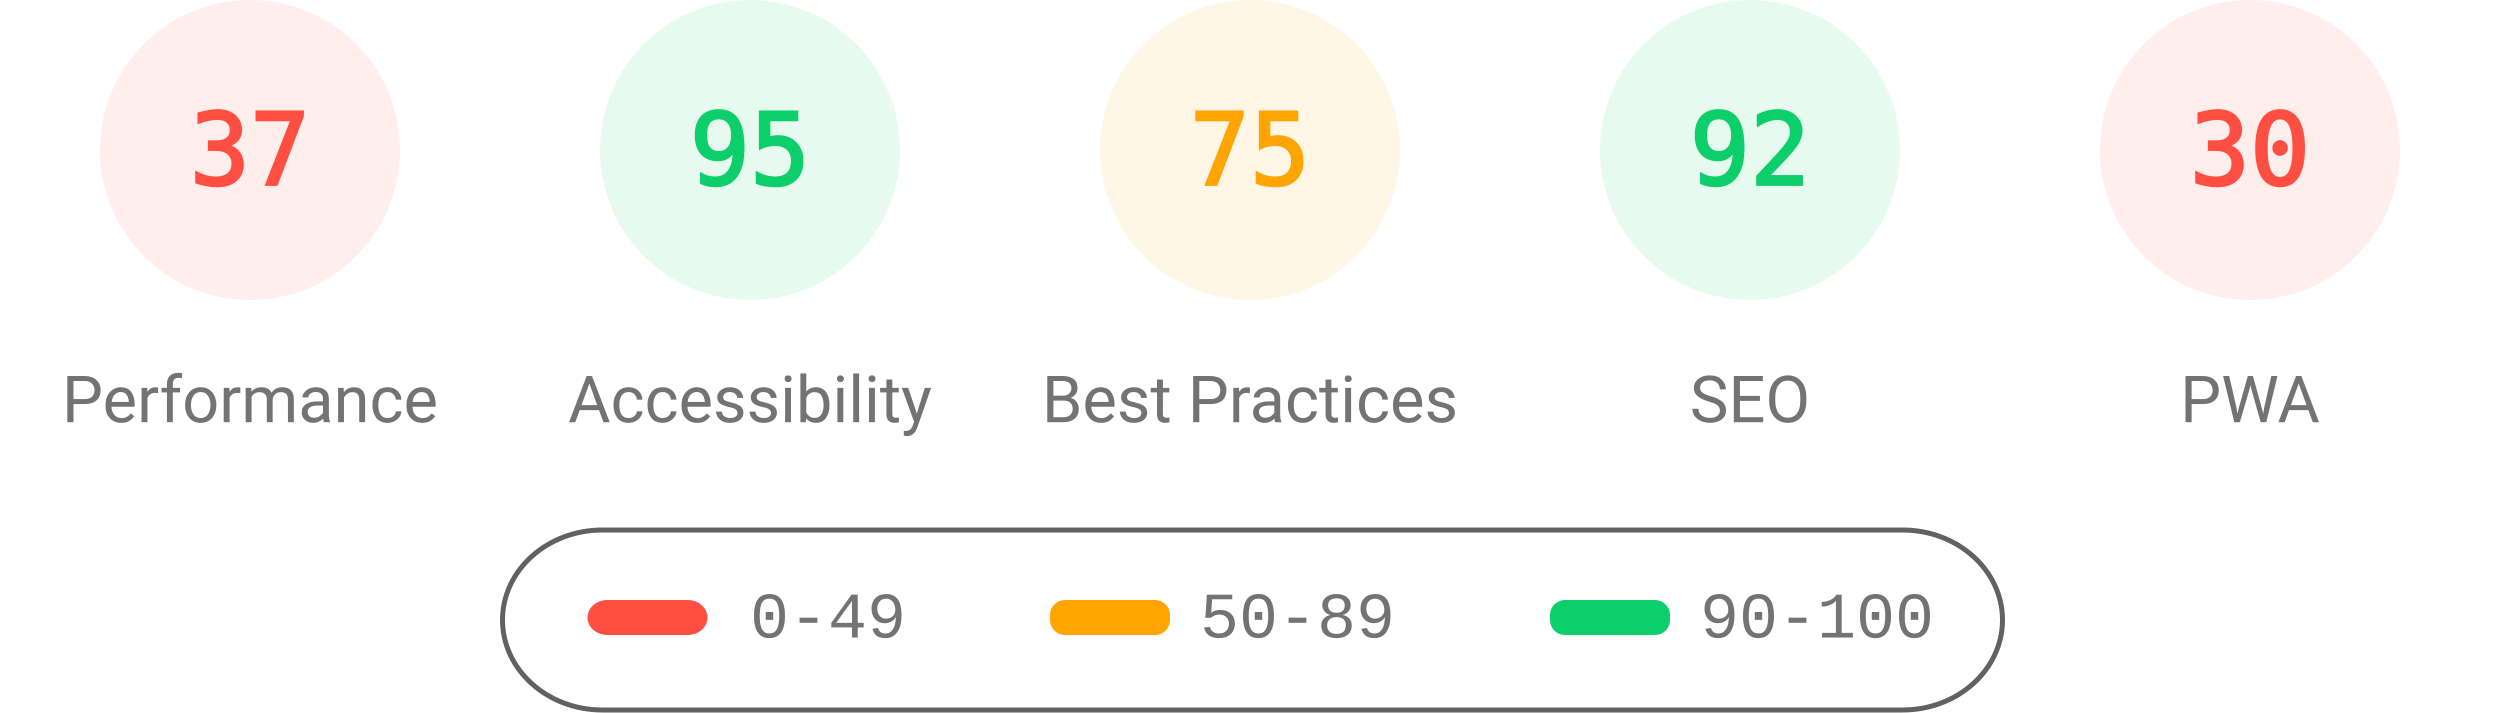
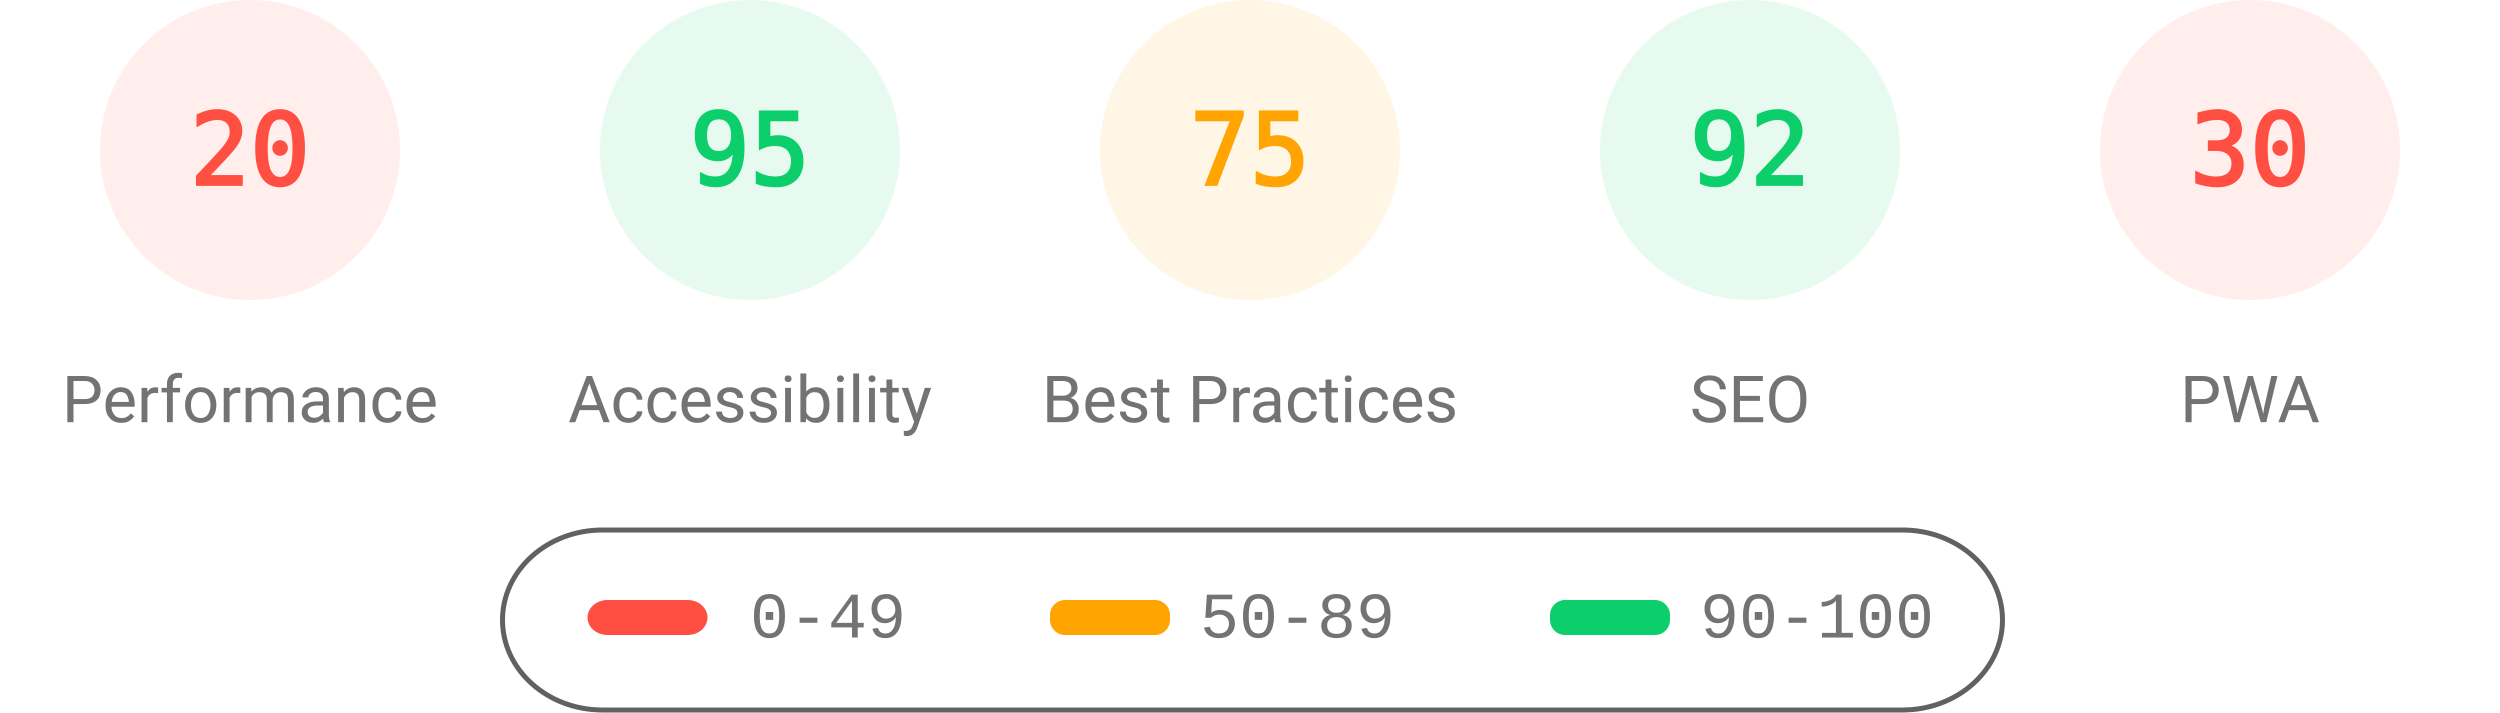
<svg xmlns="http://www.w3.org/2000/svg" fill="none" width="1000" height="285">
  <style>.gauge-base{opacity:.1}.gauge-arc{fill:none;animation-delay:250ms;stroke-linecap:round;transform:rotate(-90deg);transform-origin:100px 60px;animation:load-gauge 1s ease forwards}.guage-text{font-size:40px;font-family:monospace;text-align:center}.guage-red{color:#ff4e42;fill:#ff4e42;stroke:#ff4e42}.guage-orange{color:#ffa400;fill:#ffa400;stroke:#ffa400}.guage-green{color:#0cce6b;fill:#0cce6b;stroke:#0cce6b}.guage-undefined{color:#5c5c5c;fill:#5c5c5c;stroke:#5c5c5c}.guage-title{color:#737373;fill:#737373;stroke:none;font-size:26px;line-height:26px;font-family:Roboto,Halvetica,Arial,sans-serif}@keyframes load-gauge{from{stroke-dasharray:0 352.858}}</style>
  <svg class="guage-div guage-perf guage-red" viewBox="0 0 200 200" width="200" height="200">
    <circle class="gauge-base" r="56" cx="100" cy="60" stroke-width="8" />
-     <circle class="gauge-arc guage-arc-1" r="56" cx="100" cy="60" stroke-width="8" style="stroke-dasharray:130.187,351.858" />
-     <text class="guage-text" x="100" y="60" alignment-baseline="central" dominant-baseline="central" text-anchor="middle">37</text>
+     <circle class="gauge-arc guage-arc-1" r="56" cx="100" cy="60" stroke-width="8" style="stroke-dasharray:70.372,351.858" />
+     <text class="guage-text" x="100" y="60" alignment-baseline="central" dominant-baseline="central" text-anchor="middle">20</text>
    <text class="guage-title" x="100" y="160" alignment-baseline="central" dominant-baseline="central" text-anchor="middle">Performance</text>
  </svg>
  <svg class="guage-div guage-acc guage-green" viewBox="0 0 200 200" width="200" height="200" x="200">
    <circle class="gauge-base" r="56" cx="100" cy="60" stroke-width="8" />
    <circle class="gauge-arc guage-arc-2" r="56" cx="100" cy="60" stroke-width="8" style="stroke-dasharray:334.265,351.858" />
    <text class="guage-text" x="100" y="60" alignment-baseline="central" dominant-baseline="central" text-anchor="middle">95</text>
    <text class="guage-title" x="100" y="160" alignment-baseline="central" dominant-baseline="central" text-anchor="middle">Accessibility</text>
  </svg>
  <svg class="guage-div guage-best guage-orange" viewBox="0 0 200 200" width="200" height="200" x="400">
    <circle class="gauge-base" r="56" cx="100" cy="60" stroke-width="8" />
    <circle class="gauge-arc guage-arc-3" r="56" cx="100" cy="60" stroke-width="8" style="stroke-dasharray:263.893,351.858" />
    <text class="guage-text" x="100" y="60" alignment-baseline="central" dominant-baseline="central" text-anchor="middle">75</text>
    <text class="guage-title" x="100" y="160" alignment-baseline="central" dominant-baseline="central" text-anchor="middle">Best Practices</text>
  </svg>
  <svg class="guage-div guage-seo guage-green" viewBox="0 0 200 200" width="200" height="200" x="600">
    <circle class="gauge-base" r="56" cx="100" cy="60" stroke-width="8" />
    <circle class="gauge-arc guage-arc-4" r="56" cx="100" cy="60" stroke-width="8" style="stroke-dasharray:323.709,351.858" />
    <text class="guage-text" x="100" y="60" alignment-baseline="central" dominant-baseline="central" text-anchor="middle">92</text>
    <text class="guage-title" x="100" y="160" alignment-baseline="central" dominant-baseline="central" text-anchor="middle">SEO</text>
  </svg>
  <svg class="guage-div guage-pwa guage-red" viewBox="0 0 200 200" width="200" height="200" x="800">
    <circle class="gauge-base" r="56" cx="100" cy="60" stroke-width="8" />
    <circle class="gauge-arc guage-arc-4" r="56" cx="100" cy="60" stroke-width="8" style="stroke-dasharray:105.557,351.858" />
    <text class="guage-text" x="100" y="60" alignment-baseline="central" dominant-baseline="central" text-anchor="middle">30</text>
    <text class="guage-title" x="100" y="160" alignment-baseline="central" dominant-baseline="central" text-anchor="middle">PWA</text>
  </svg>
  <svg width="604" height="76" x="200" y="210">
    <path fill="none" id="canvas_background" d="M-1-1h604v80H-1z" />
    <rect fill-opacity="0" stroke="#616161" stroke-width="2" rx="40" id="svg_2" height="72" width="600" y="2" x="1" fill="#000" />
    <rect stroke="#000" rx="8" id="svg_3" height="14" width="48" y="30" x="35" stroke-opacity="null" stroke-width="0" fill="#ff4e42" />
    <rect stroke="#000" rx="6" id="svg_4" height="14" width="48" y="30" x="220" stroke-opacity="null" stroke-width="0" fill="#ffa400" />
    <rect stroke="#000" rx="6" id="svg_5" height="14" width="48" y="30" x="420" stroke-opacity="null" stroke-width="0" fill="#0cce6b" />
    <text xml:space="preserve" text-anchor="start" font-family="'Courier New', Courier, monospace" font-size="26" id="svg_6" y="45" x="100" stroke-opacity="null" stroke-width="0" stroke="#000" fill="#737373">0-49</text>
    <text xml:space="preserve" text-anchor="start" font-family="'Courier New', Courier, monospace" font-size="26" id="svg_7" y="45" x="280" stroke-opacity="null" stroke-width="0" stroke="#000" fill="#737373">50-89</text>
    <text xml:space="preserve" text-anchor="start" font-family="'Courier New', Courier, monospace" font-size="26" id="svg_8" y="45" x="480" stroke-opacity="null" stroke-width="0" stroke="#000" fill="#737373">90-100</text>
  </svg>
</svg>
